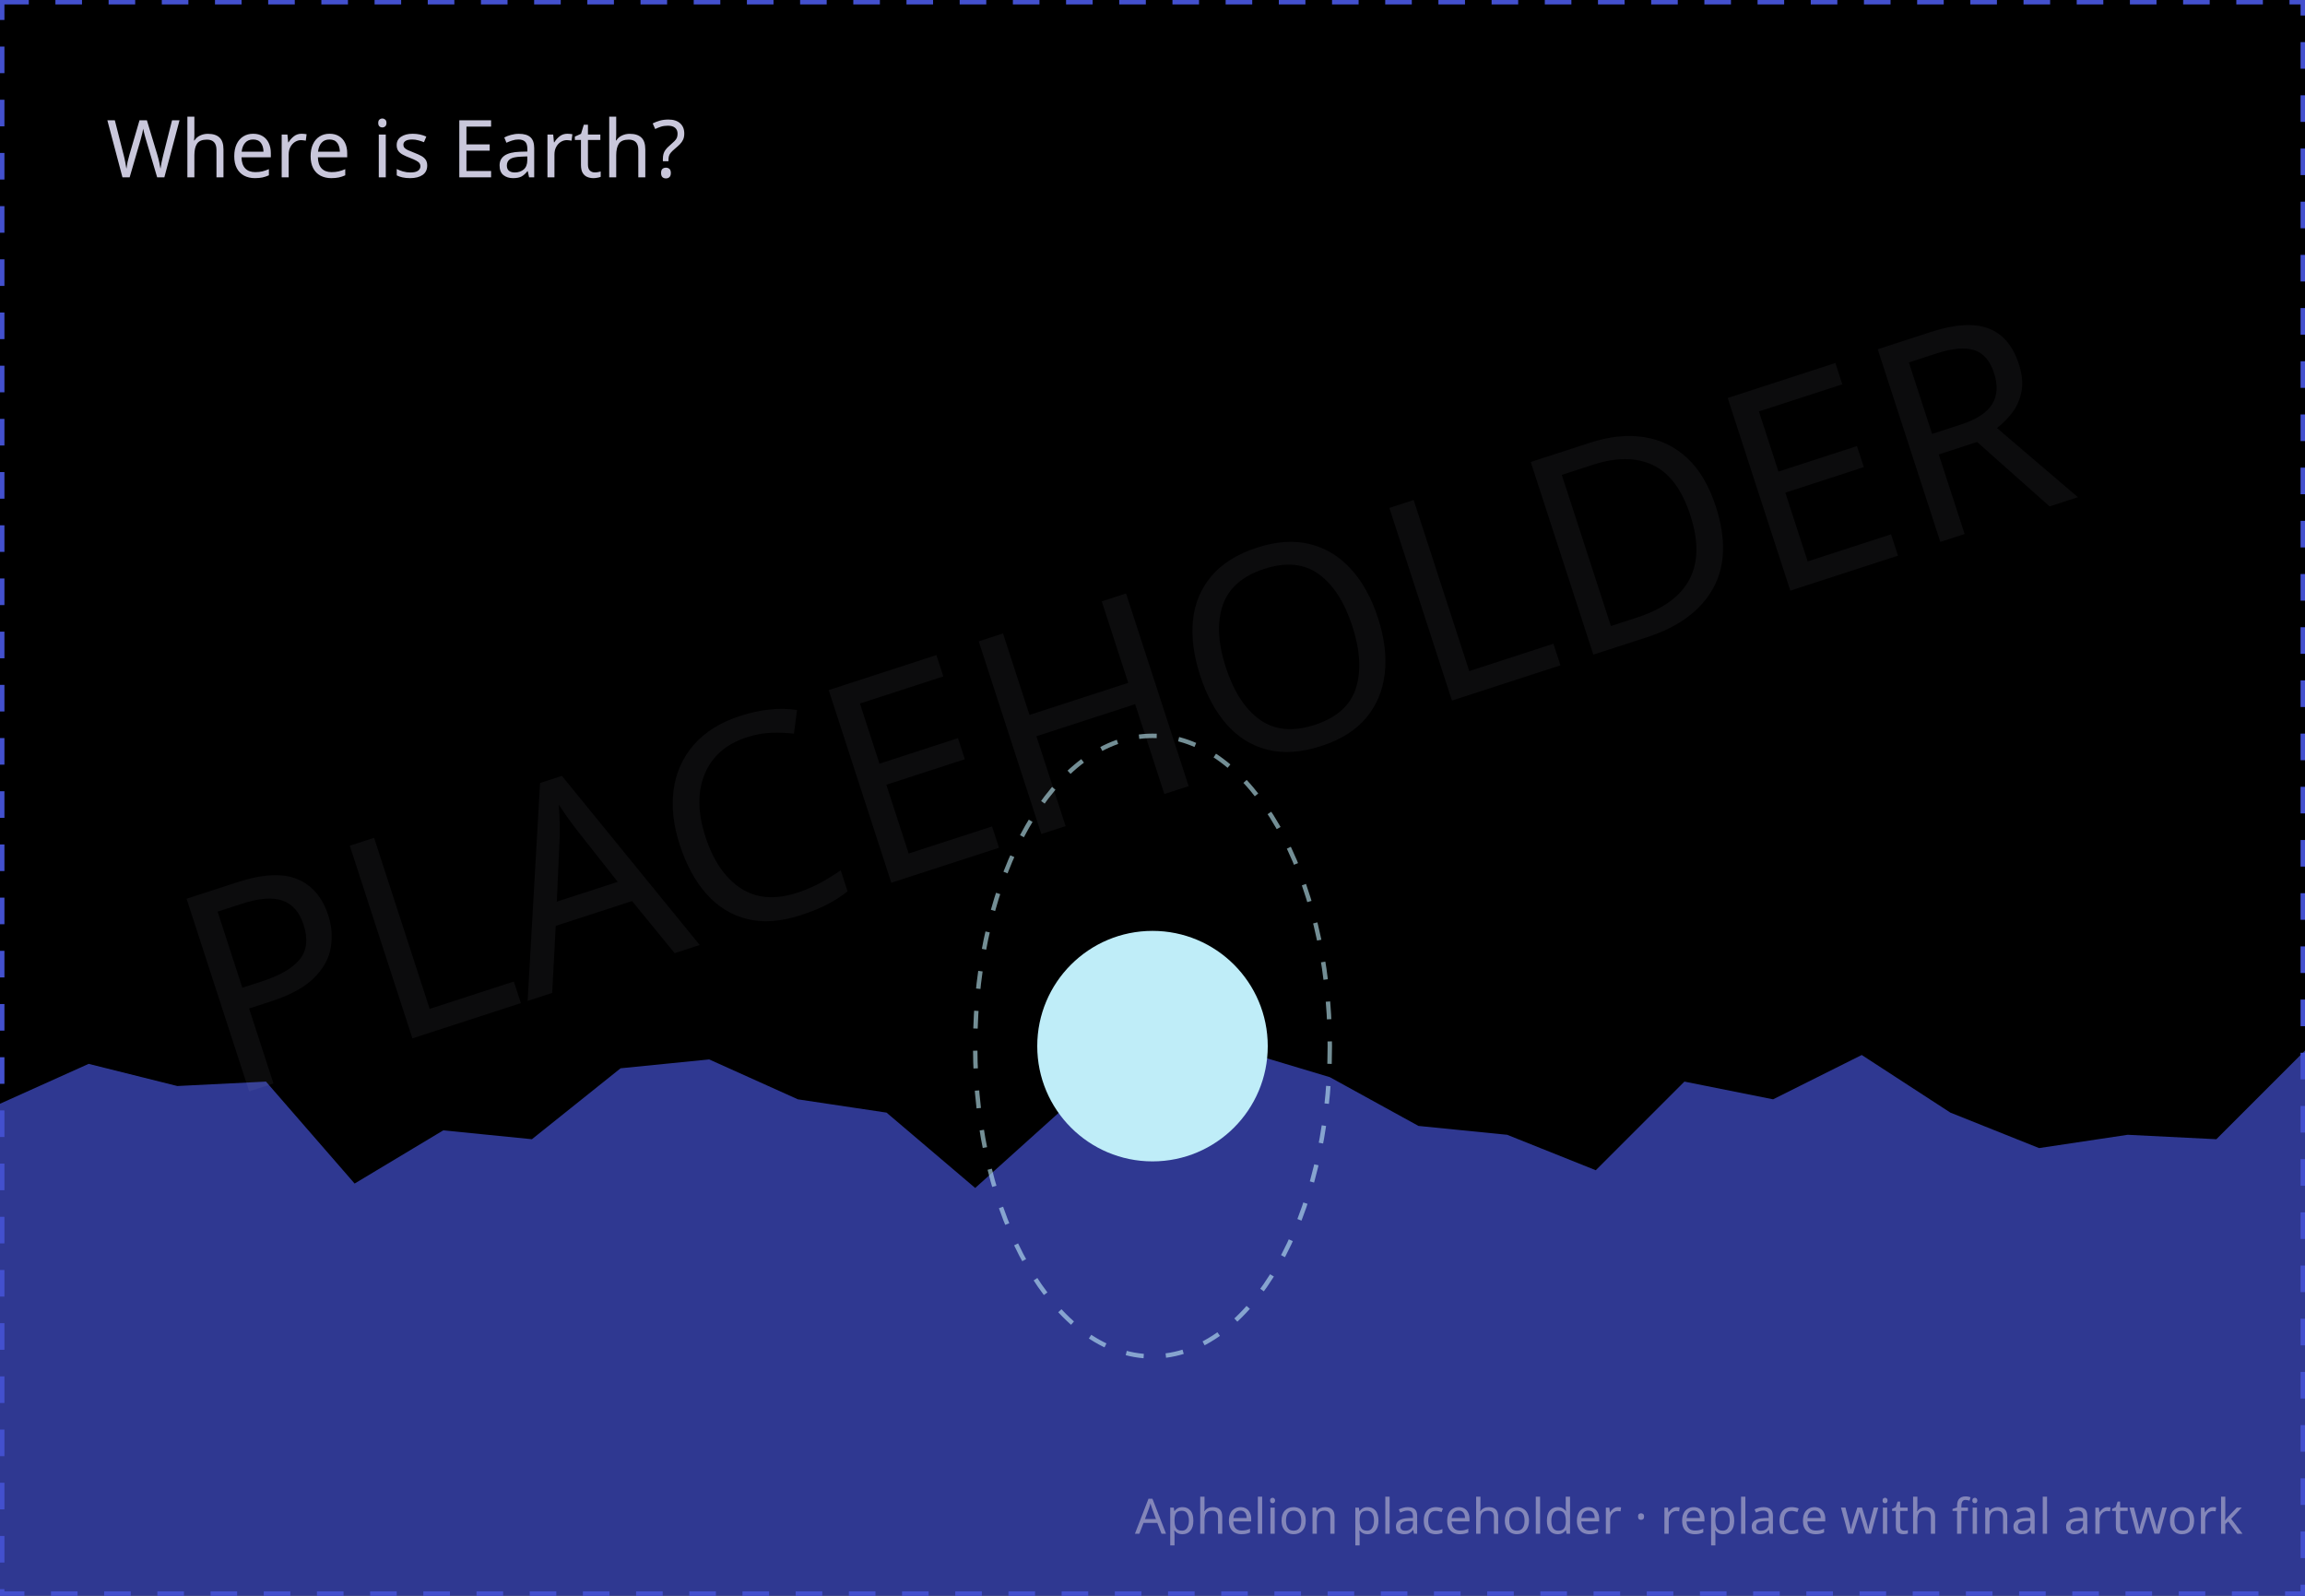
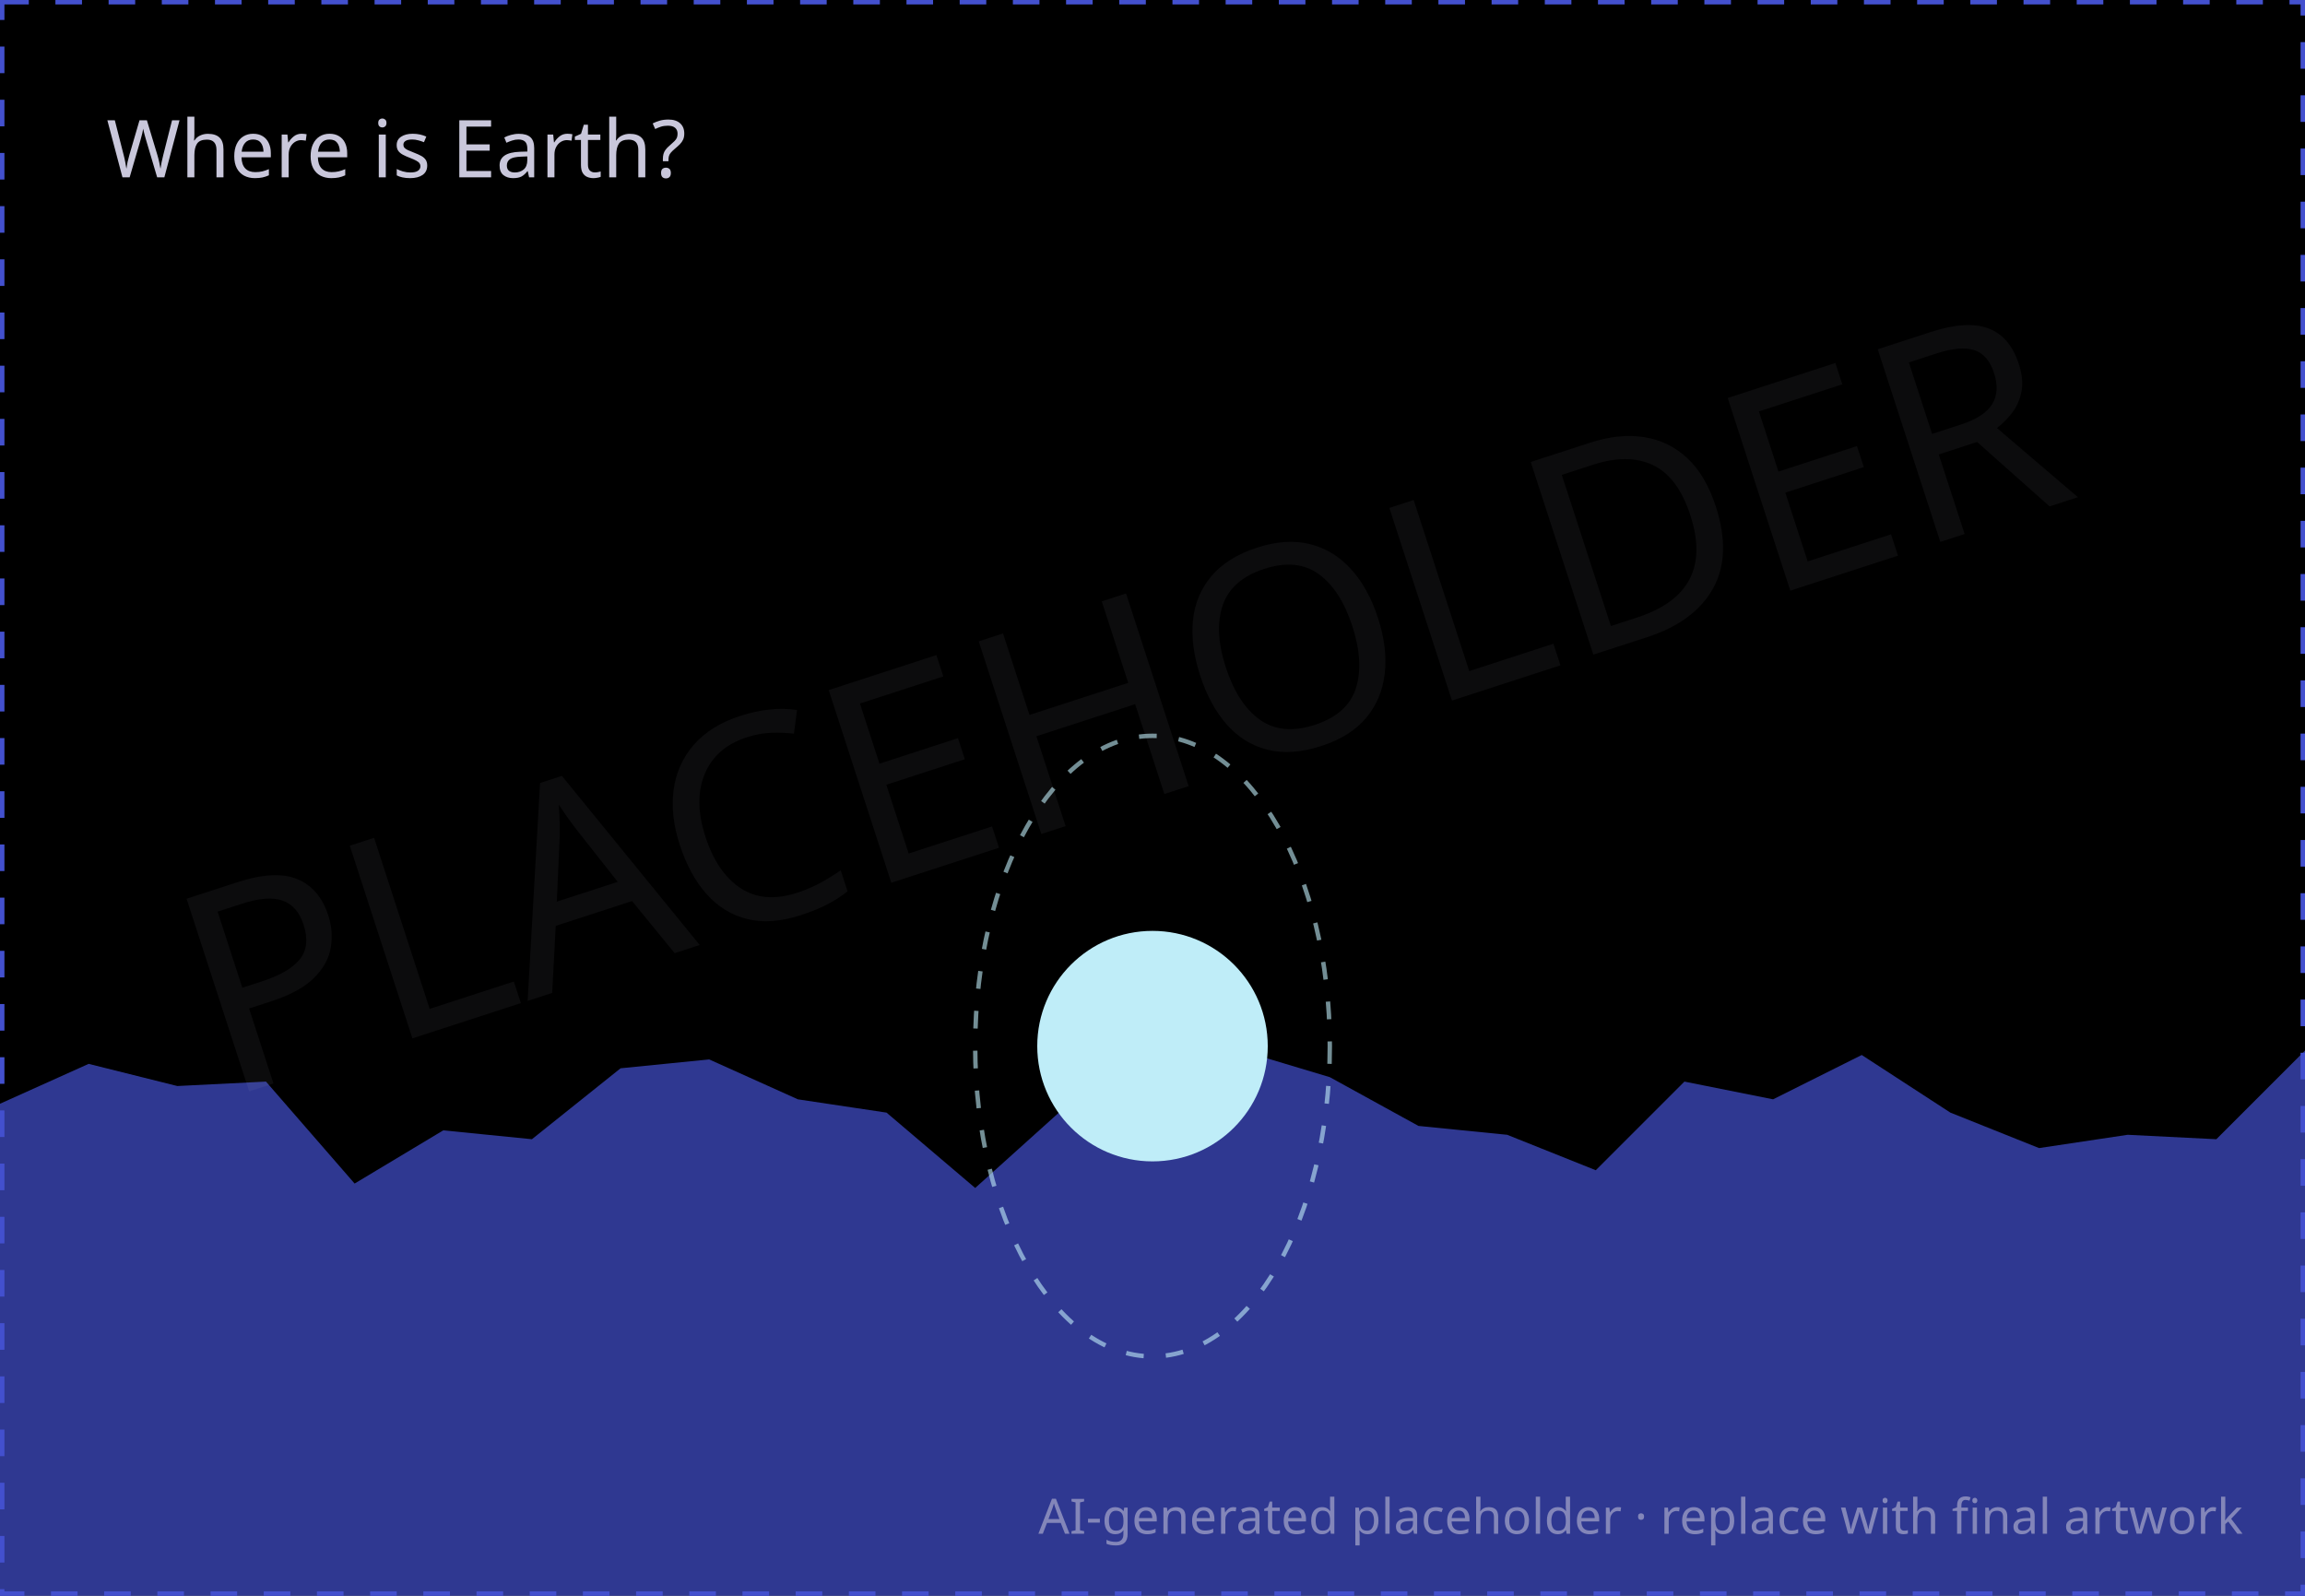
<svg xmlns="http://www.w3.org/2000/svg" viewBox="0 0 520 360" width="520" height="360" role="img" aria-label="Where is Earth? (placeholder illustration)">
  <rect width="520" height="360" fill="#000" />
  <rect x="0.5" y="0.5" width="519" height="359" fill="none" stroke="#4350ce" stroke-dasharray="6 6" />
  <polygon points="0,360 0,249 20,240 40,245 60,244 80,267 100,255 120,257 140,241 160,239 180,248 200,251 220,268 240,250 260,251 280,237 300,243 320,254 340,256 360,264 380,244 400,248 420,238 440,251 460,259 480,256 500,257 520,237 520,360" fill="#4350ce" opacity="0.7" />
  <circle cx="260" cy="236" r="26" fill="#bfedf8" />
  <ellipse cx="260" cy="236" rx="40" ry="70" fill="none" stroke="#bfedf8" stroke-dasharray="4 5" opacity="0.6" />
  <text x="24" y="40" font-family="Archivo, sans-serif" font-size="18" fill="#c9c7db">Where is Earth?</text>
  <g opacity="0.55" font-family="Archivo, sans-serif" font-size="11" fill="#c9c7db">
-     <text x="506" y="346" text-anchor="end">Aphelion placeholder · replace with final artwork</text>
+     <text x="506" y="346" text-anchor="end">AI-generated placeholder · replace with final artwork</text>
  </g>
  <text x="260.0" y="180.0" text-anchor="middle" font-family="Archivo, sans-serif" font-size="64" fill="#c9c7db" opacity="0.06" transform="rotate(-18 260.0 180.0)">PLACEHOLDER</text>
</svg>
